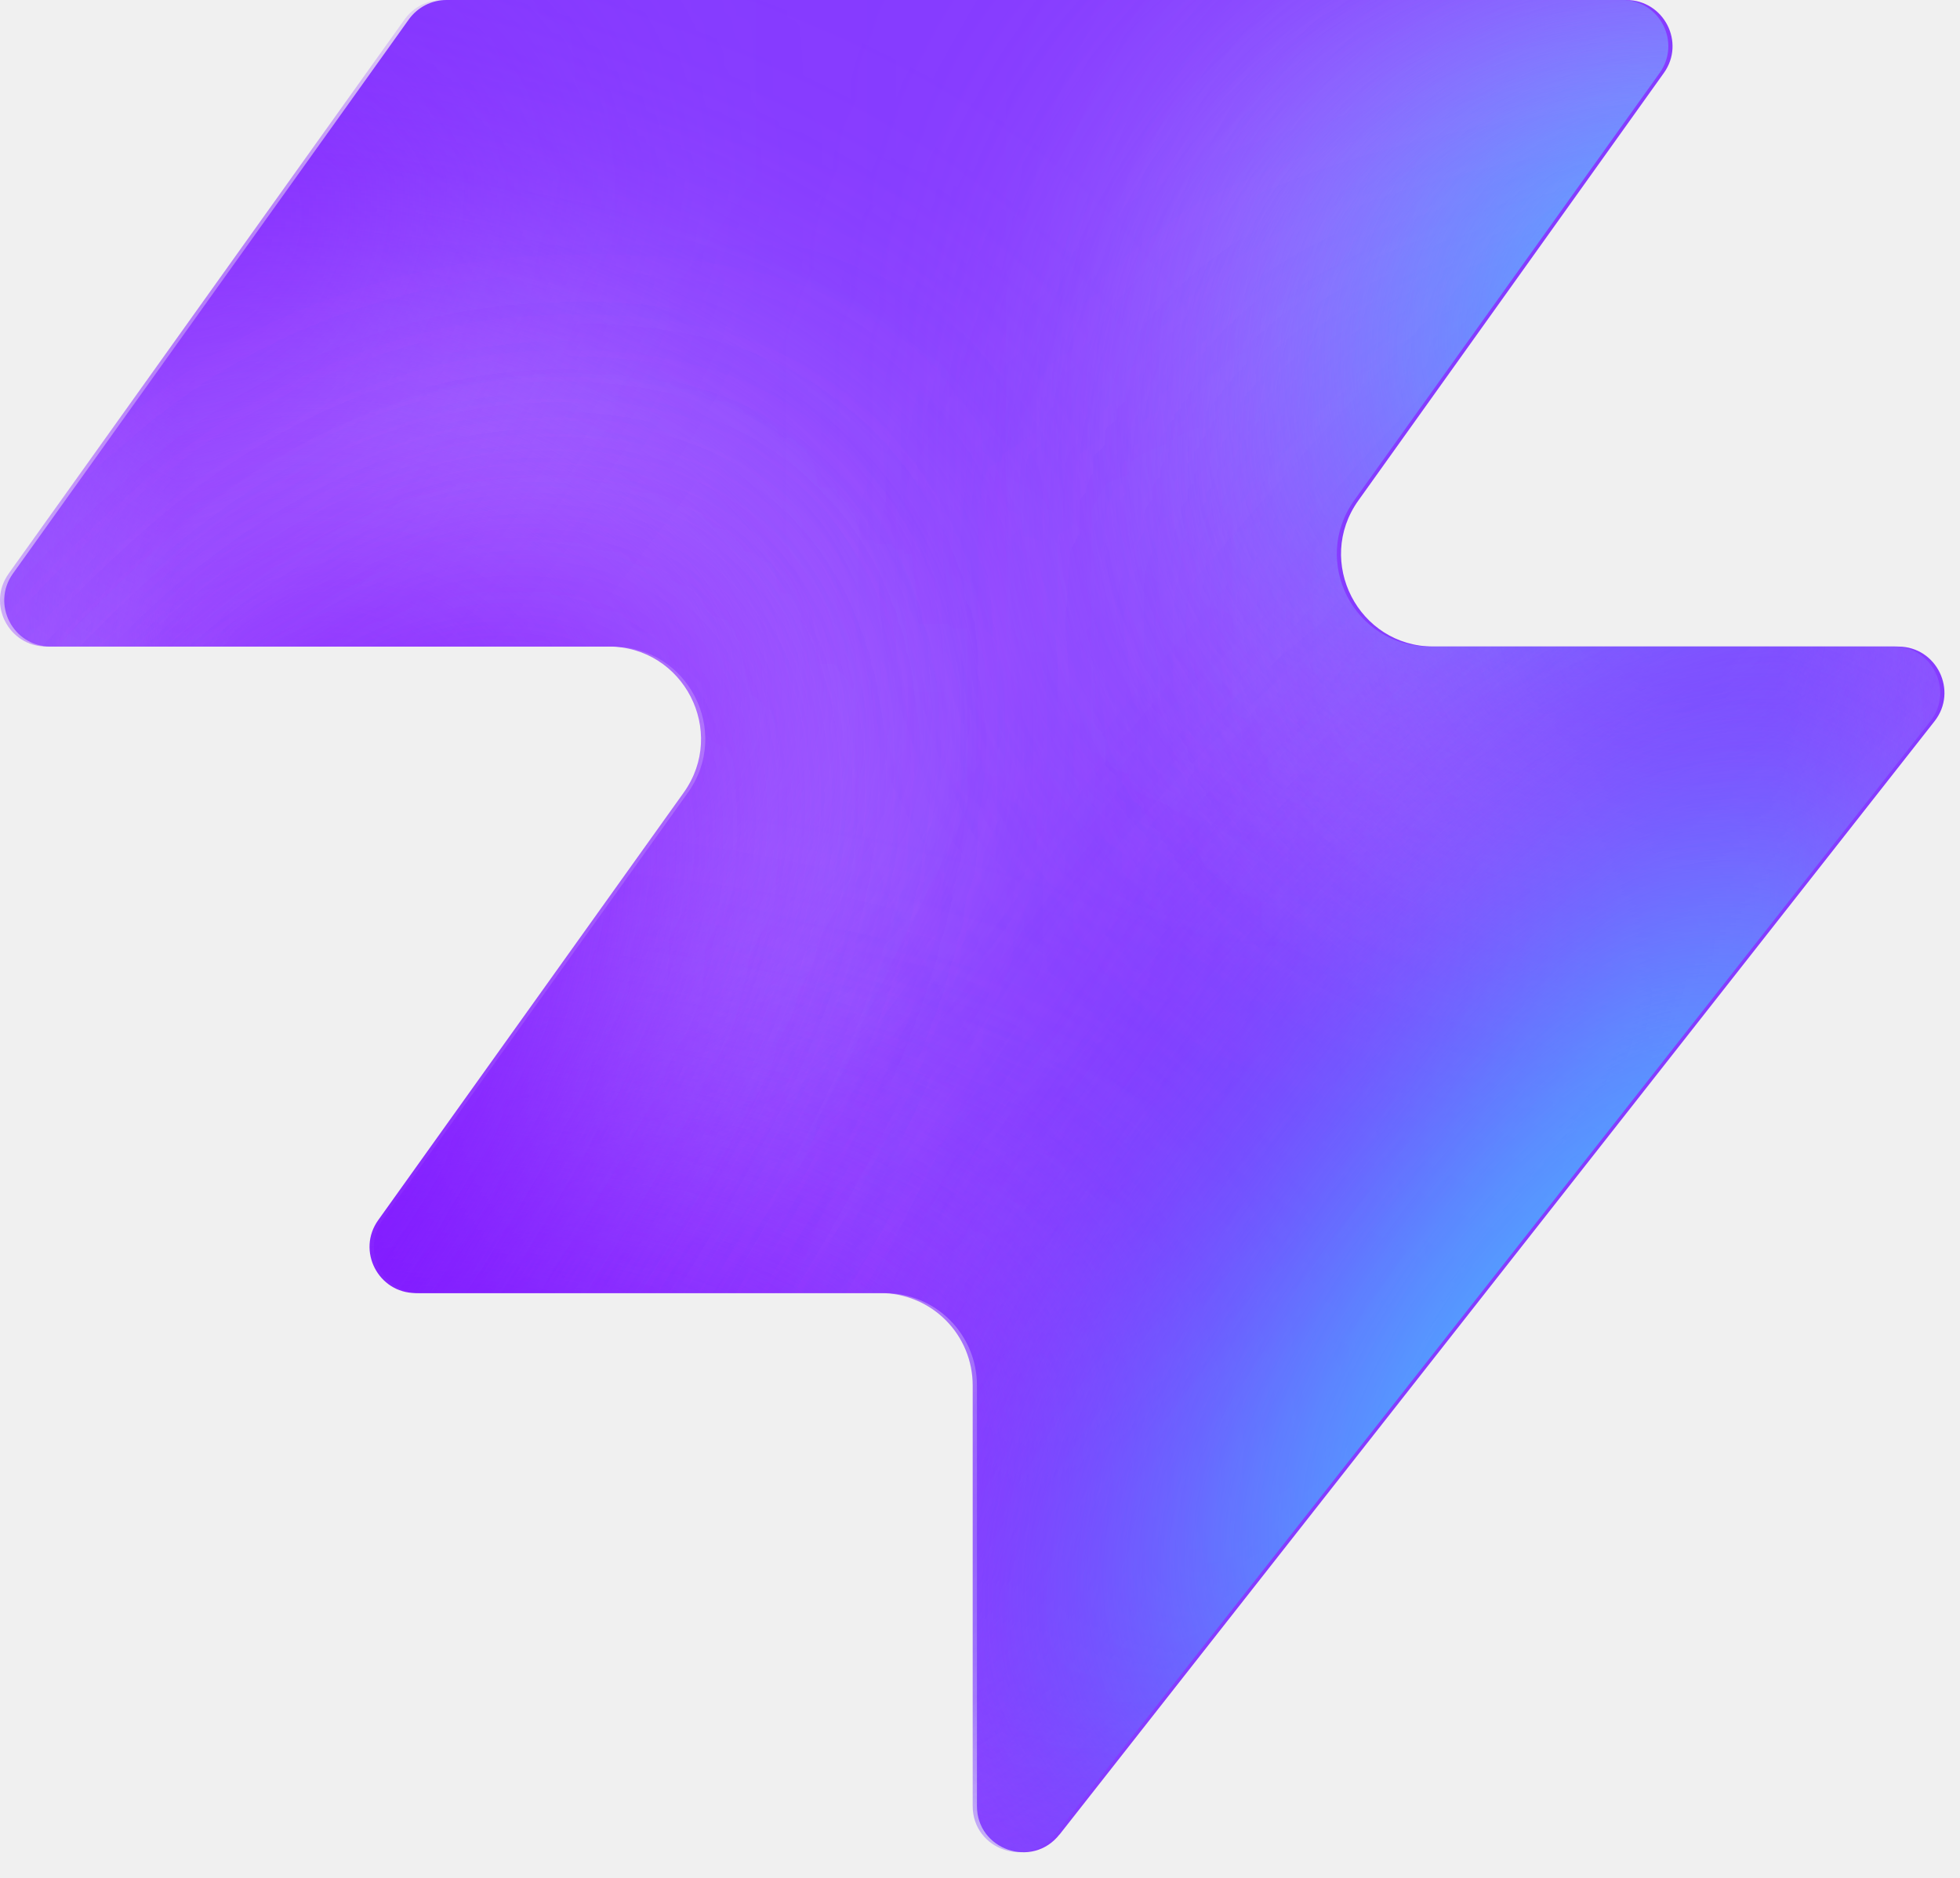
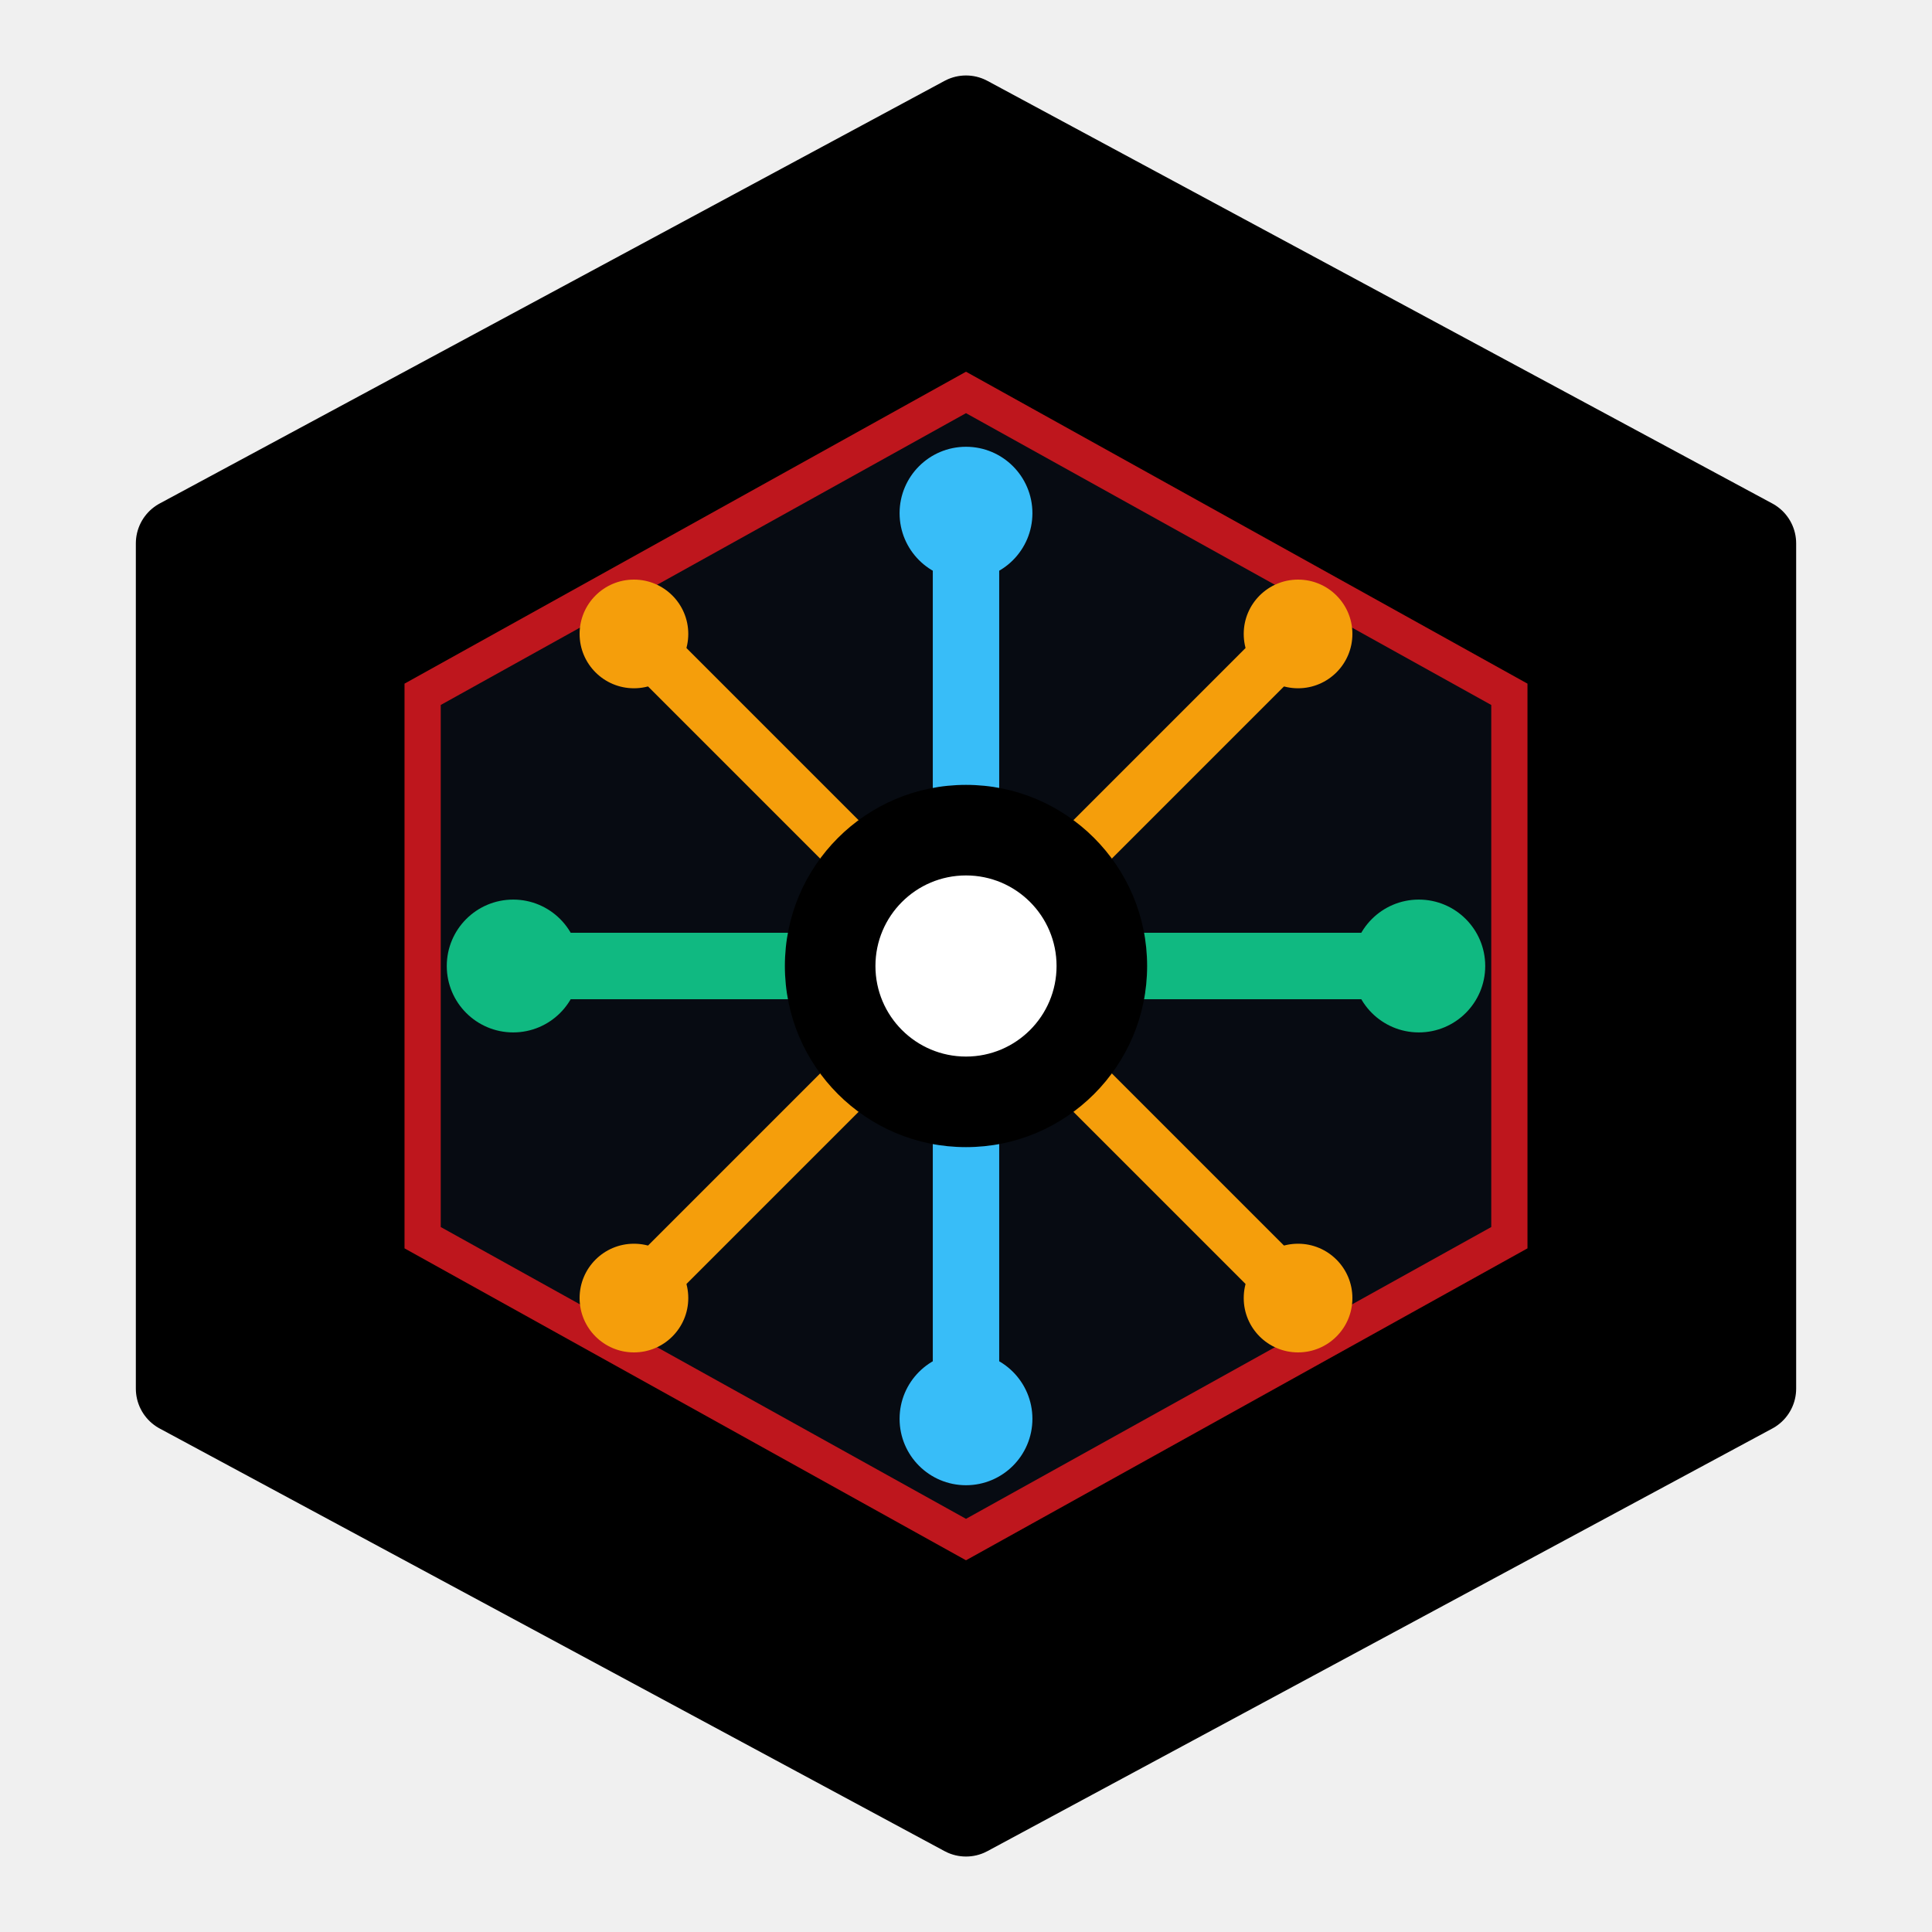
- <svg xmlns="http://www.w3.org/2000/svg" width="48" height="46" fill="none" viewBox="0 0 48 46">
-   <path fill="#863bff" d="M25.946 44.938c-.664.845-2.021.375-2.021-.698V33.937a2.26 2.26 0 0 0-2.262-2.262H10.287c-.92 0-1.456-1.04-.92-1.788l7.48-10.471c1.07-1.497 0-3.578-1.842-3.578H1.237c-.92 0-1.456-1.04-.92-1.788L10.013.474c.214-.297.556-.474.92-.474h28.894c.92 0 1.456 1.04.92 1.788l-7.48 10.471c-1.07 1.498 0 3.579 1.842 3.579h11.377c.943 0 1.473 1.088.89 1.83L25.947 44.94z" style="fill:#863bff;fill:color(display-p3 .525 .23 1);fill-opacity:1" />
-   <mask id="a" width="48" height="46" x="0" y="0" maskUnits="userSpaceOnUse" style="mask-type:alpha">
-     <path fill="#000" d="M25.842 44.938c-.664.844-2.021.375-2.021-.698V33.937a2.26 2.26 0 0 0-2.262-2.262H10.183c-.92 0-1.456-1.04-.92-1.788l7.48-10.471c1.07-1.498 0-3.579-1.842-3.579H1.133c-.92 0-1.456-1.04-.92-1.787L9.91.473c.214-.297.556-.474.92-.474h28.894c.92 0 1.456 1.04.92 1.788l-7.48 10.471c-1.07 1.498 0 3.578 1.842 3.578h11.377c.943 0 1.473 1.088.89 1.832L25.843 44.94z" style="fill:#000;fill-opacity:1" />
-   </mask>
-   <g mask="url(#a)">
-     <g filter="url(#b)">
-       <ellipse cx="5.508" cy="14.704" fill="#ede6ff" rx="5.508" ry="14.704" style="fill:#ede6ff;fill:color(display-p3 .927 .903 1);fill-opacity:1" transform="matrix(.00324 1 1 -.00324 -4.47 31.516)" />
-     </g>
-     <g filter="url(#c)">
-       <ellipse cx="10.399" cy="29.851" fill="#ede6ff" rx="10.399" ry="29.851" style="fill:#ede6ff;fill:color(display-p3 .927 .903 1);fill-opacity:1" transform="matrix(.00324 1 1 -.00324 -39.328 7.883)" />
-     </g>
-     <g filter="url(#d)">
-       <ellipse cx="5.508" cy="30.487" fill="#7e14ff" rx="5.508" ry="30.487" style="fill:#7e14ff;fill:color(display-p3 .492 .077 1);fill-opacity:1" transform="rotate(89.814 -25.913 -14.639)scale(1 -1)" />
-     </g>
-     <g filter="url(#e)">
-       <ellipse cx="5.508" cy="30.599" fill="#7e14ff" rx="5.508" ry="30.599" style="fill:#7e14ff;fill:color(display-p3 .492 .077 1);fill-opacity:1" transform="rotate(89.814 -32.644 -3.334)scale(1 -1)" />
-     </g>
-     <g filter="url(#f)">
-       <ellipse cx="5.508" cy="30.599" fill="#7e14ff" rx="5.508" ry="30.599" style="fill:#7e14ff;fill:color(display-p3 .492 .077 1);fill-opacity:1" transform="matrix(.00324 1 1 -.00324 -34.34 30.47)" />
-     </g>
-     <g filter="url(#g)">
-       <ellipse cx="14.072" cy="22.078" fill="#ede6ff" rx="14.072" ry="22.078" style="fill:#ede6ff;fill:color(display-p3 .927 .903 1);fill-opacity:1" transform="rotate(93.35 24.506 48.493)scale(-1 1)" />
-     </g>
-     <g filter="url(#h)">
-       <ellipse cx="3.47" cy="21.501" fill="#7e14ff" rx="3.47" ry="21.501" style="fill:#7e14ff;fill:color(display-p3 .492 .077 1);fill-opacity:1" transform="rotate(89.009 28.708 47.59)scale(-1 1)" />
-     </g>
-     <g filter="url(#i)">
-       <ellipse cx="3.47" cy="21.501" fill="#7e14ff" rx="3.47" ry="21.501" style="fill:#7e14ff;fill:color(display-p3 .492 .077 1);fill-opacity:1" transform="rotate(89.009 28.708 47.59)scale(-1 1)" />
-     </g>
-     <g filter="url(#j)">
-       <ellipse cx=".387" cy="8.972" fill="#7e14ff" rx="4.407" ry="29.108" style="fill:#7e14ff;fill:color(display-p3 .492 .077 1);fill-opacity:1" transform="rotate(39.51 .387 8.972)" />
-     </g>
-     <g filter="url(#k)">
-       <ellipse cx="47.523" cy="-6.092" fill="#7e14ff" rx="4.407" ry="29.108" style="fill:#7e14ff;fill:color(display-p3 .492 .077 1);fill-opacity:1" transform="rotate(37.892 47.523 -6.092)" />
-     </g>
-     <g filter="url(#l)">
-       <ellipse cx="41.412" cy="6.333" fill="#47bfff" rx="5.971" ry="9.665" style="fill:#47bfff;fill:color(display-p3 .28 .748 1);fill-opacity:1" transform="rotate(37.892 41.412 6.333)" />
-     </g>
-     <g filter="url(#m)">
-       <ellipse cx="-1.879" cy="38.332" fill="#7e14ff" rx="4.407" ry="29.108" style="fill:#7e14ff;fill:color(display-p3 .492 .077 1);fill-opacity:1" transform="rotate(37.892 -1.88 38.332)" />
-     </g>
-     <g filter="url(#n)">
-       <ellipse cx="-1.879" cy="38.332" fill="#7e14ff" rx="4.407" ry="29.108" style="fill:#7e14ff;fill:color(display-p3 .492 .077 1);fill-opacity:1" transform="rotate(37.892 -1.88 38.332)" />
-     </g>
-     <g filter="url(#o)">
-       <ellipse cx="35.651" cy="29.907" fill="#7e14ff" rx="4.407" ry="29.108" style="fill:#7e14ff;fill:color(display-p3 .492 .077 1);fill-opacity:1" transform="rotate(37.892 35.651 29.907)" />
-     </g>
-     <g filter="url(#p)">
-       <ellipse cx="38.418" cy="32.4" fill="#47bfff" rx="5.971" ry="15.297" style="fill:#47bfff;fill:color(display-p3 .28 .748 1);fill-opacity:1" transform="rotate(37.892 38.418 32.4)" />
-     </g>
-   </g>
+ <svg xmlns="http://www.w3.org/2000/svg" viewBox="0 0 64 64" width="64" height="64" fill="none">
  <defs>
-     <filter id="b" width="60.045" height="41.654" x="-19.77" y="16.149" color-interpolation-filters="sRGB" filterUnits="userSpaceOnUse">
-       <feFlood flood-opacity="0" result="BackgroundImageFix" />
-       <feBlend in="SourceGraphic" in2="BackgroundImageFix" result="shape" />
-       <feGaussianBlur result="effect1_foregroundBlur_2002_17158" stdDeviation="7.659" />
-     </filter>
-     <filter id="c" width="90.34" height="51.437" x="-54.613" y="-7.533" color-interpolation-filters="sRGB" filterUnits="userSpaceOnUse">
-       <feFlood flood-opacity="0" result="BackgroundImageFix" />
-       <feBlend in="SourceGraphic" in2="BackgroundImageFix" result="shape" />
-       <feGaussianBlur result="effect1_foregroundBlur_2002_17158" stdDeviation="7.659" />
-     </filter>
-     <filter id="d" width="79.355" height="29.4" x="-49.64" y="2.03" color-interpolation-filters="sRGB" filterUnits="userSpaceOnUse">
-       <feFlood flood-opacity="0" result="BackgroundImageFix" />
-       <feBlend in="SourceGraphic" in2="BackgroundImageFix" result="shape" />
-       <feGaussianBlur result="effect1_foregroundBlur_2002_17158" stdDeviation="4.596" />
-     </filter>
-     <filter id="e" width="79.579" height="29.4" x="-45.045" y="20.029" color-interpolation-filters="sRGB" filterUnits="userSpaceOnUse">
-       <feFlood flood-opacity="0" result="BackgroundImageFix" />
-       <feBlend in="SourceGraphic" in2="BackgroundImageFix" result="shape" />
-       <feGaussianBlur result="effect1_foregroundBlur_2002_17158" stdDeviation="4.596" />
-     </filter>
-     <filter id="f" width="79.579" height="29.4" x="-43.513" y="21.178" color-interpolation-filters="sRGB" filterUnits="userSpaceOnUse">
-       <feFlood flood-opacity="0" result="BackgroundImageFix" />
-       <feBlend in="SourceGraphic" in2="BackgroundImageFix" result="shape" />
-       <feGaussianBlur result="effect1_foregroundBlur_2002_17158" stdDeviation="4.596" />
-     </filter>
-     <filter id="g" width="74.749" height="58.852" x="15.756" y="-17.901" color-interpolation-filters="sRGB" filterUnits="userSpaceOnUse">
-       <feFlood flood-opacity="0" result="BackgroundImageFix" />
-       <feBlend in="SourceGraphic" in2="BackgroundImageFix" result="shape" />
-       <feGaussianBlur result="effect1_foregroundBlur_2002_17158" stdDeviation="7.659" />
-     </filter>
-     <filter id="h" width="61.377" height="25.362" x="23.548" y="2.284" color-interpolation-filters="sRGB" filterUnits="userSpaceOnUse">
-       <feFlood flood-opacity="0" result="BackgroundImageFix" />
-       <feBlend in="SourceGraphic" in2="BackgroundImageFix" result="shape" />
-       <feGaussianBlur result="effect1_foregroundBlur_2002_17158" stdDeviation="4.596" />
-     </filter>
-     <filter id="i" width="61.377" height="25.362" x="23.548" y="2.284" color-interpolation-filters="sRGB" filterUnits="userSpaceOnUse">
-       <feFlood flood-opacity="0" result="BackgroundImageFix" />
-       <feBlend in="SourceGraphic" in2="BackgroundImageFix" result="shape" />
-       <feGaussianBlur result="effect1_foregroundBlur_2002_17158" stdDeviation="4.596" />
-     </filter>
-     <filter id="j" width="56.045" height="63.649" x="-27.636" y="-22.853" color-interpolation-filters="sRGB" filterUnits="userSpaceOnUse">
-       <feFlood flood-opacity="0" result="BackgroundImageFix" />
-       <feBlend in="SourceGraphic" in2="BackgroundImageFix" result="shape" />
-       <feGaussianBlur result="effect1_foregroundBlur_2002_17158" stdDeviation="4.596" />
-     </filter>
-     <filter id="k" width="54.814" height="64.646" x="20.116" y="-38.415" color-interpolation-filters="sRGB" filterUnits="userSpaceOnUse">
-       <feFlood flood-opacity="0" result="BackgroundImageFix" />
-       <feBlend in="SourceGraphic" in2="BackgroundImageFix" result="shape" />
-       <feGaussianBlur result="effect1_foregroundBlur_2002_17158" stdDeviation="4.596" />
-     </filter>
-     <filter id="l" width="33.541" height="35.313" x="24.641" y="-11.323" color-interpolation-filters="sRGB" filterUnits="userSpaceOnUse">
-       <feFlood flood-opacity="0" result="BackgroundImageFix" />
-       <feBlend in="SourceGraphic" in2="BackgroundImageFix" result="shape" />
-       <feGaussianBlur result="effect1_foregroundBlur_2002_17158" stdDeviation="4.596" />
-     </filter>
-     <filter id="m" width="54.814" height="64.646" x="-29.286" y="6.009" color-interpolation-filters="sRGB" filterUnits="userSpaceOnUse">
-       <feFlood flood-opacity="0" result="BackgroundImageFix" />
-       <feBlend in="SourceGraphic" in2="BackgroundImageFix" result="shape" />
-       <feGaussianBlur result="effect1_foregroundBlur_2002_17158" stdDeviation="4.596" />
-     </filter>
-     <filter id="n" width="54.814" height="64.646" x="-29.286" y="6.009" color-interpolation-filters="sRGB" filterUnits="userSpaceOnUse">
-       <feFlood flood-opacity="0" result="BackgroundImageFix" />
-       <feBlend in="SourceGraphic" in2="BackgroundImageFix" result="shape" />
-       <feGaussianBlur result="effect1_foregroundBlur_2002_17158" stdDeviation="4.596" />
-     </filter>
-     <filter id="o" width="54.814" height="64.646" x="8.244" y="-2.416" color-interpolation-filters="sRGB" filterUnits="userSpaceOnUse">
-       <feFlood flood-opacity="0" result="BackgroundImageFix" />
-       <feBlend in="SourceGraphic" in2="BackgroundImageFix" result="shape" />
-       <feGaussianBlur result="effect1_foregroundBlur_2002_17158" stdDeviation="4.596" />
-     </filter>
-     <filter id="p" width="39.409" height="43.623" x="18.713" y="10.588" color-interpolation-filters="sRGB" filterUnits="userSpaceOnUse">
-       <feFlood flood-opacity="0" result="BackgroundImageFix" />
-       <feBlend in="SourceGraphic" in2="BackgroundImageFix" result="shape" />
-       <feGaussianBlur result="effect1_foregroundBlur_2002_17158" stdDeviation="4.596" />
-     </filter>
+     <linearGradient id="shieldBg" x1="0%" y1="0%" x2="100%" y2="100%">
+       <stop offset="0%" stopColor="#1E293B" />
+       <stop offset="100%" stopColor="#0A0E17" />
+     </linearGradient>
+     <linearGradient id="redBorder" x1="0%" y1="0%" x2="100%" y2="100%">
+       <stop offset="0%" stopColor="#FF334B" />
+       <stop offset="100%" stopColor="#ED1C24" />
+     </linearGradient>
+     <radialGradient id="opticCore" cx="50%" cy="50%" r="50%">
+       <stop offset="0%" stopColor="#FFFFFF" />
+       <stop offset="50%" stopColor="#38BDF8" />
+       <stop offset="100%" stopColor="transparent" />
+     </radialGradient>
  </defs>
+   <polygon points="32,4 58,18 58,46 32,60 6,46 6,18" fill="url(#shieldBg)" stroke="url(#redBorder)" stroke-width="3" stroke-linejoin="round" />
+   <polygon points="32,13 50,23 50,41 32,51 14,41 14,23" fill="#090E17" stroke="#ED1C24" stroke-width="1.2" opacity="0.8" />
+   <line x1="32" y1="32" x2="32" y2="17" stroke="#38BDF8" stroke-width="2.2" stroke-linecap="round" />
+   <line x1="32" y1="32" x2="32" y2="47" stroke="#38BDF8" stroke-width="2.2" stroke-linecap="round" />
+   <line x1="32" y1="32" x2="17" y2="32" stroke="#10B981" stroke-width="2.2" stroke-linecap="round" />
+   <line x1="32" y1="32" x2="47" y2="32" stroke="#10B981" stroke-width="2.2" stroke-linecap="round" />
+   <line x1="32" y1="32" x2="21" y2="21" stroke="#F59E0B" stroke-width="1.8" stroke-linecap="round" />
+   <line x1="32" y1="32" x2="43" y2="43" stroke="#F59E0B" stroke-width="1.8" stroke-linecap="round" />
+   <line x1="32" y1="32" x2="21" y2="43" stroke="#F59E0B" stroke-width="1.8" stroke-linecap="round" />
+   <line x1="32" y1="32" x2="43" y2="21" stroke="#F59E0B" stroke-width="1.8" stroke-linecap="round" />
+   <circle cx="32" cy="17" r="2.2" fill="#38BDF8" />
+   <circle cx="32" cy="47" r="2.2" fill="#38BDF8" />
+   <circle cx="17" cy="32" r="2.2" fill="#10B981" />
+   <circle cx="47" cy="32" r="2.2" fill="#10B981" />
+   <circle cx="21" cy="21" r="1.8" fill="#F59E0B" />
+   <circle cx="43" cy="43" r="1.8" fill="#F59E0B" />
+   <circle cx="21" cy="43" r="1.8" fill="#F59E0B" />
+   <circle cx="43" cy="21" r="1.8" fill="#F59E0B" />
+   <circle cx="32" cy="32" r="6" fill="url(#opticCore)" />
+   <circle cx="32" cy="32" r="3" fill="#FFFFFF" />
</svg>
